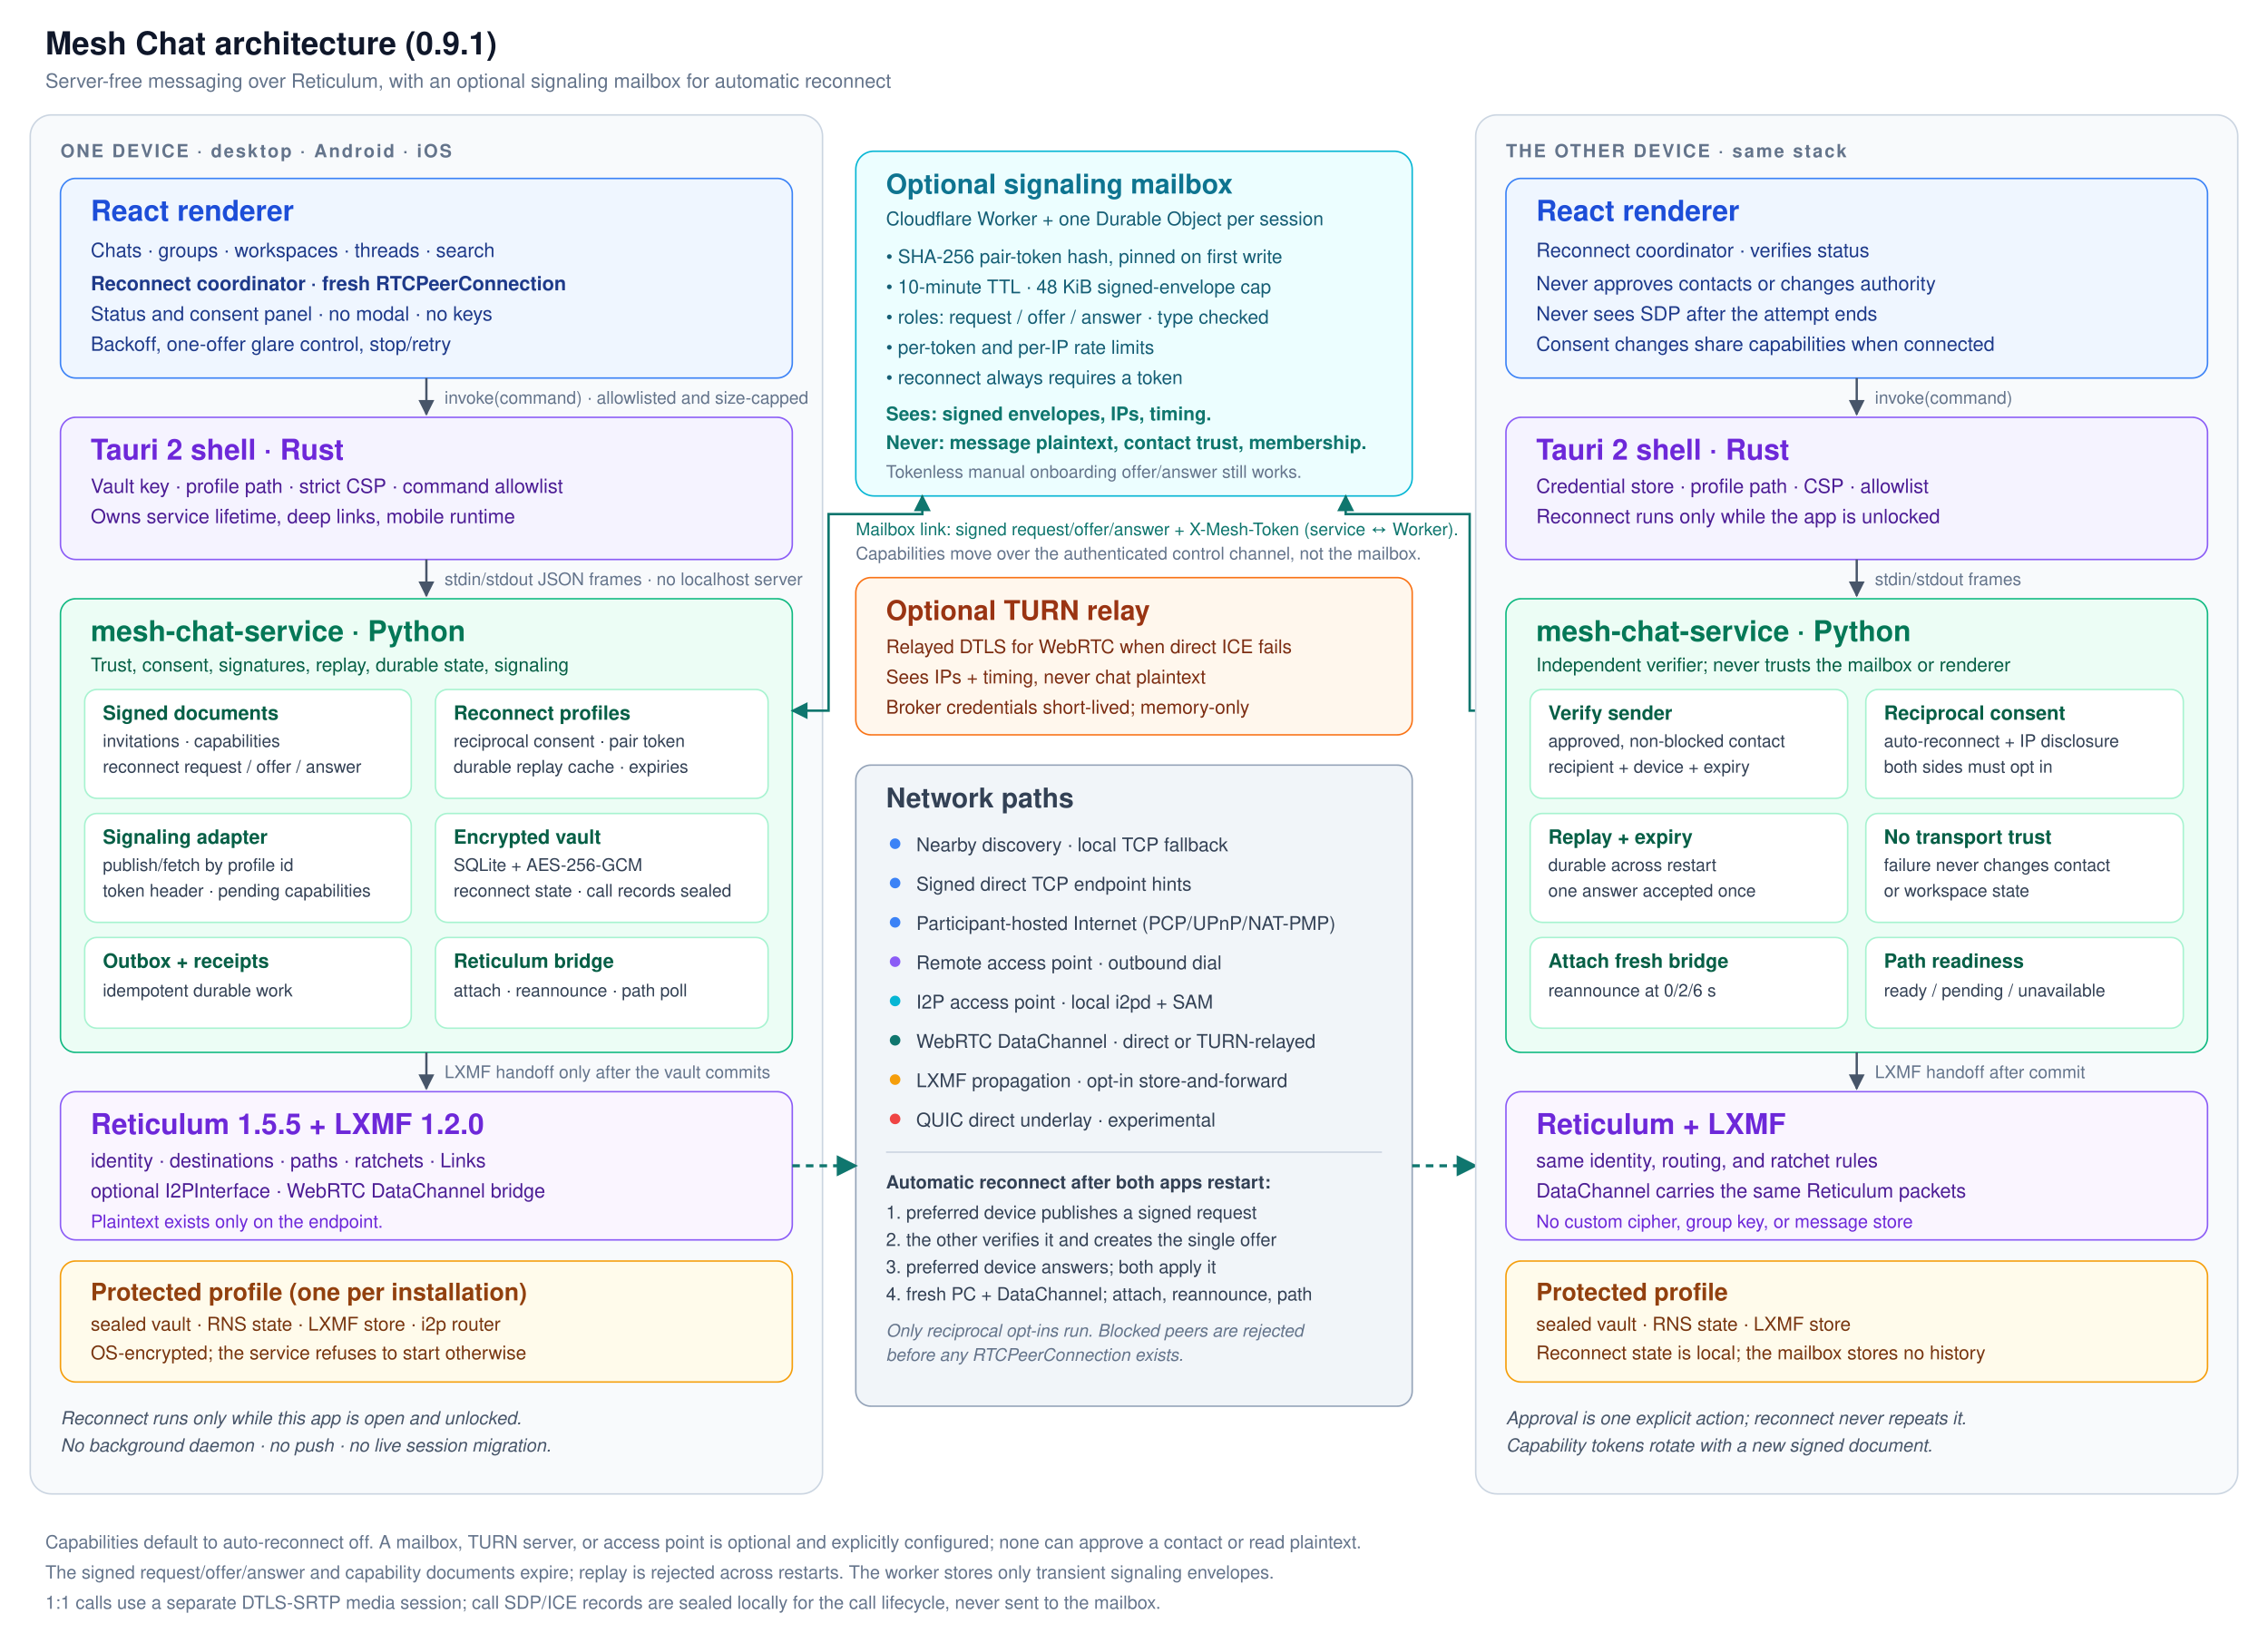
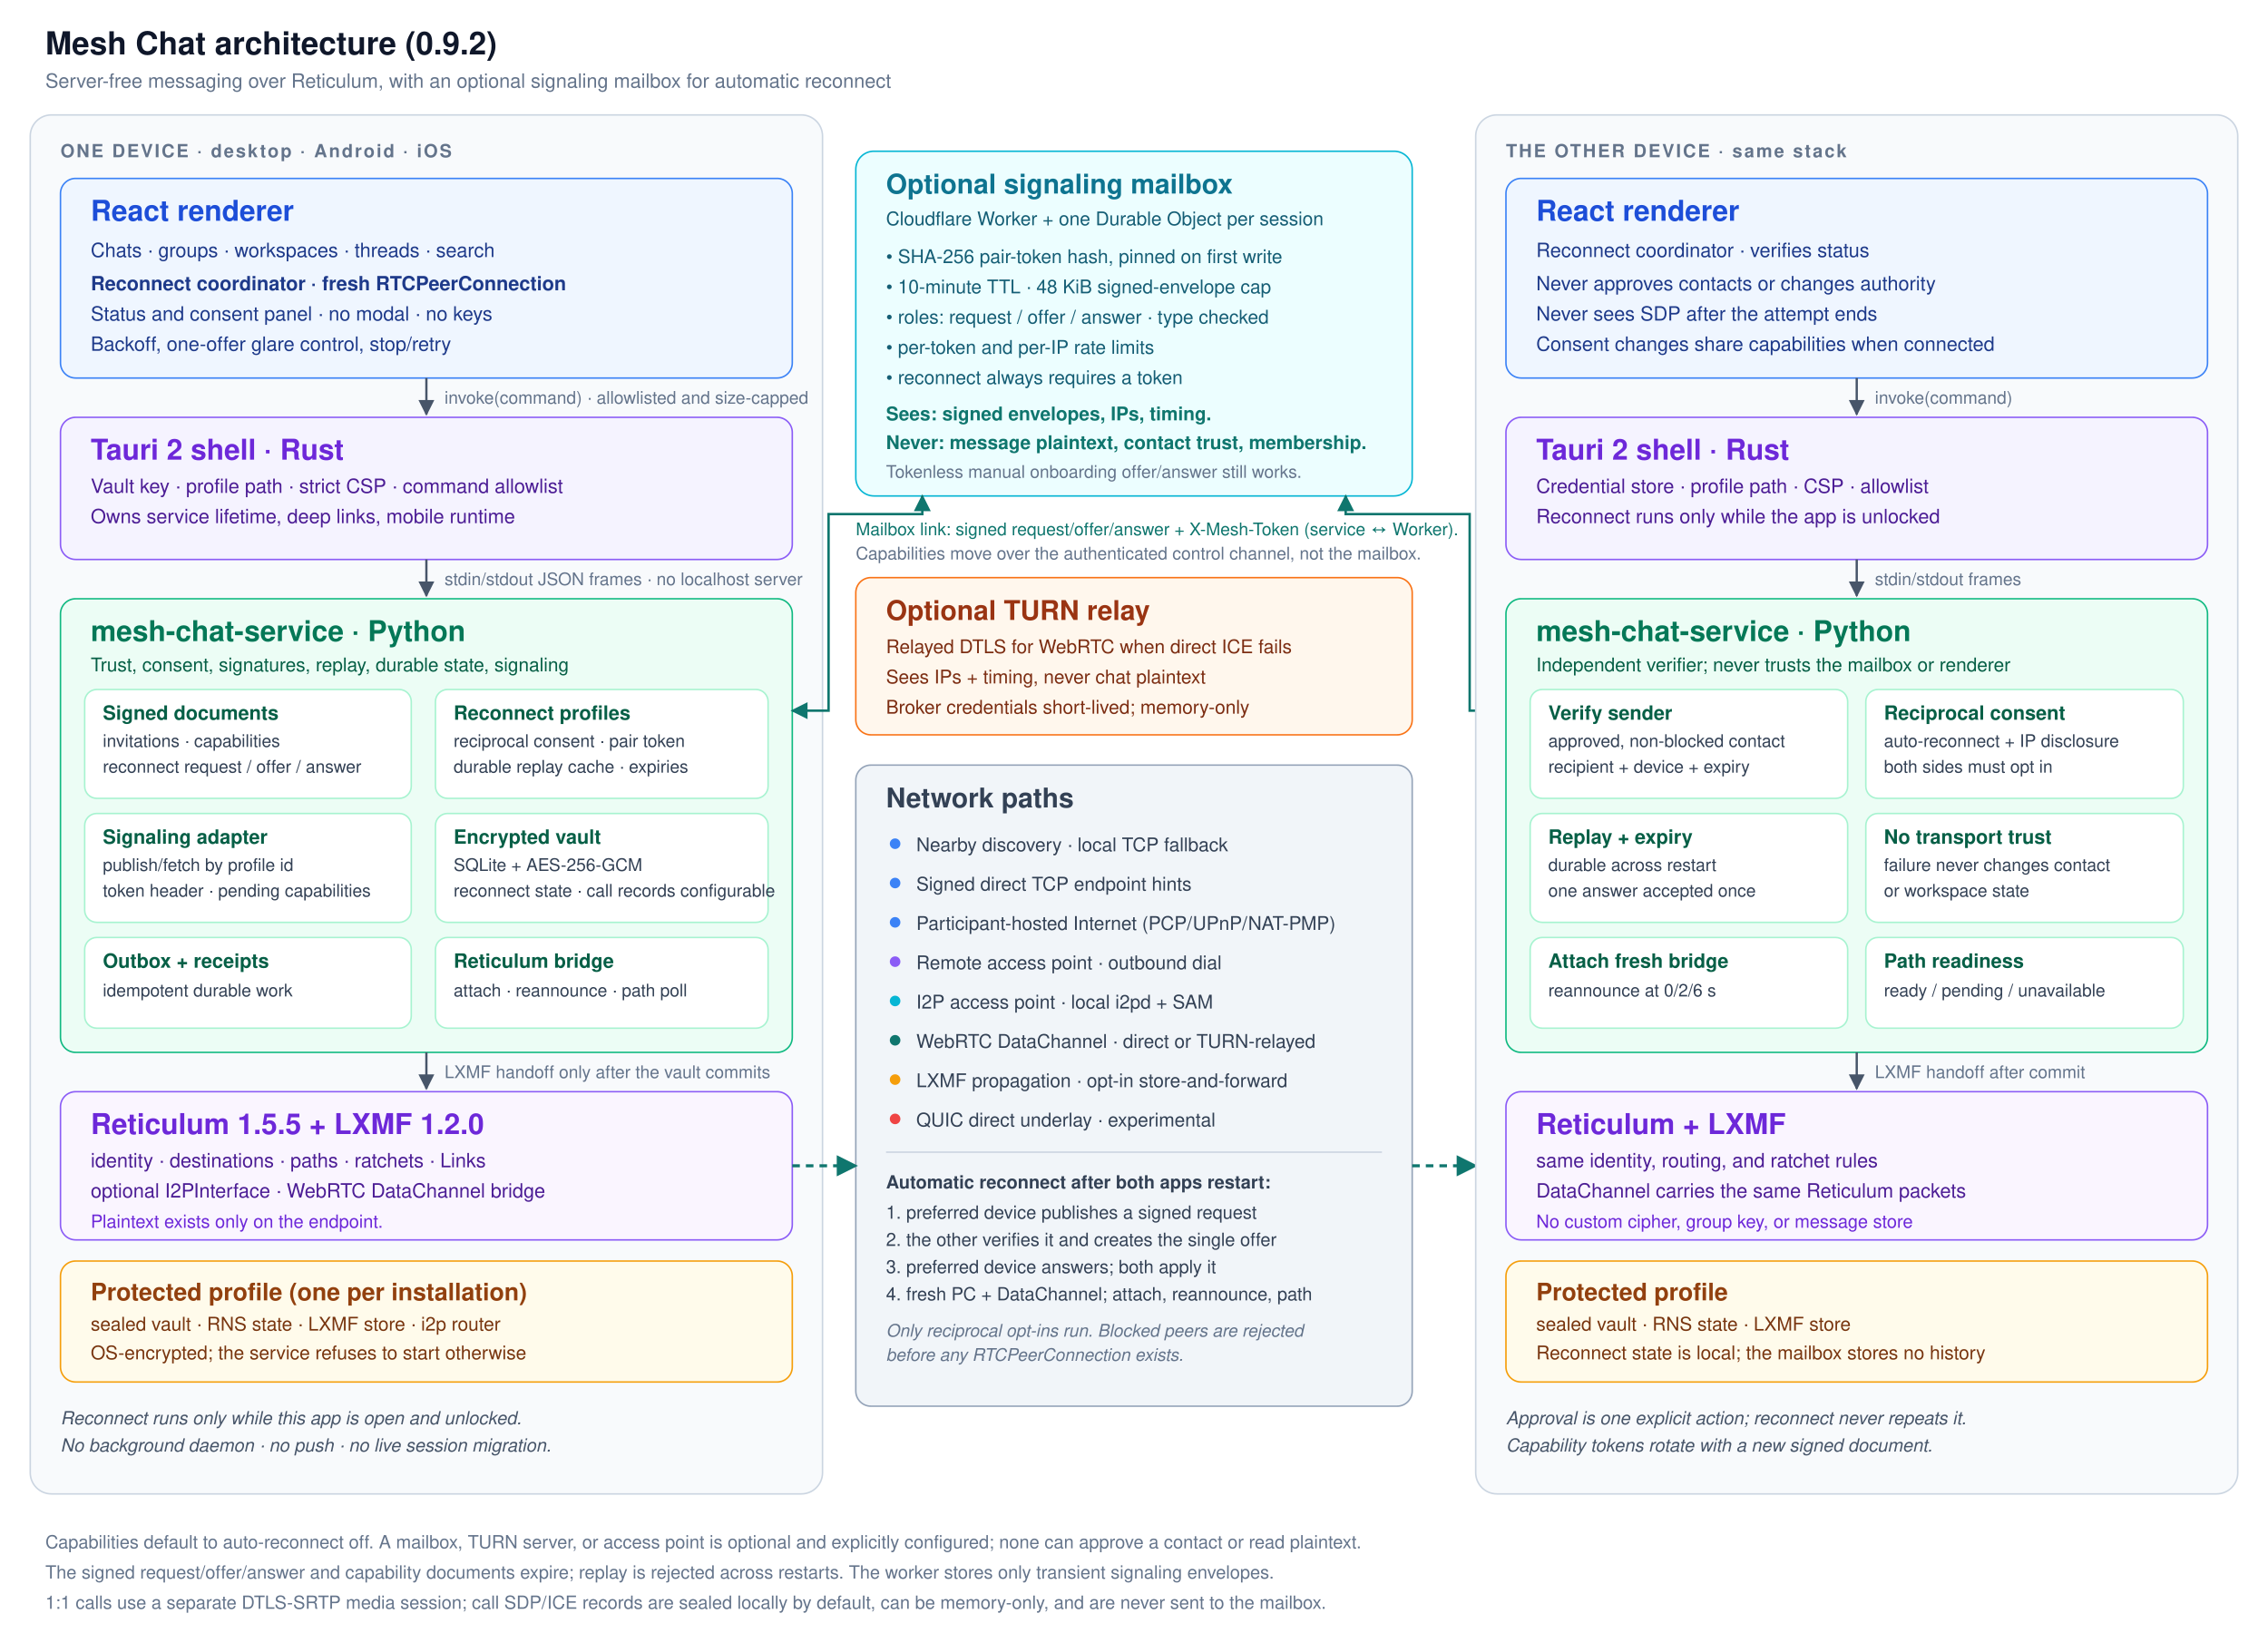
<svg xmlns="http://www.w3.org/2000/svg" width="1500" height="1080" viewBox="0 0 1500 1080" font-family="Segoe UI, Helvetica, Arial, sans-serif">
  <defs>
    <marker id="arrow" viewBox="0 0 10 10" refX="9" refY="5" markerWidth="7" markerHeight="7" orient="auto-start-reverse">
      <path d="M 0 0 L 10 5 L 0 10 z" fill="#475569" />
    </marker>
    <marker id="arrow-teal" viewBox="0 0 10 10" refX="9" refY="5" markerWidth="7" markerHeight="7" orient="auto-start-reverse">
      <path d="M 0 0 L 10 5 L 0 10 z" fill="#0f766e" />
    </marker>
  </defs>
  <rect x="0" y="0" width="1500" height="1080" fill="#ffffff" />
-   <text x="30" y="36" font-size="21" font-weight="700" fill="#0f172a">Mesh Chat architecture (0.9.1)</text>
+   <text x="30" y="36" font-size="21" font-weight="700" fill="#0f172a">Mesh Chat architecture (0.9.2)</text>
  <text x="30" y="58" font-size="13" fill="#64748b">Server-free messaging over Reticulum, with an optional signaling mailbox for automatic reconnect</text>
  <rect x="20" y="76" width="524" height="912" rx="14" fill="#f8fafc" stroke="#cbd5e1" />
  <text x="40" y="104" font-size="12" font-weight="700" letter-spacing="1.2" fill="#64748b">ONE DEVICE · desktop · Android · iOS</text>
  <rect x="40" y="118" width="484" height="132" rx="10" fill="#eff6ff" stroke="#3b82f6" />
  <text x="60" y="146" font-size="19" font-weight="700" fill="#1d4ed8">React renderer</text>
  <text x="60" y="170" font-size="13" fill="#1e3a8a">Chats · groups · workspaces · threads · search</text>
  <text x="60" y="192" font-size="13" font-weight="600" fill="#1e3a8a">Reconnect coordinator · fresh RTCPeerConnection</text>
  <text x="60" y="212" font-size="13" fill="#1e3a8a">Status and consent panel · no modal · no keys</text>
  <text x="60" y="232" font-size="13" fill="#1e3a8a">Backoff, one-offer glare control, stop/retry</text>
  <line x1="282" y1="250" x2="282" y2="274" stroke="#475569" stroke-width="1.5" marker-end="url(#arrow)" />
  <text x="294" y="267" font-size="11.5" fill="#64748b">invoke(command) · allowlisted and size-capped</text>
  <rect x="40" y="276" width="484" height="94" rx="10" fill="#f5f3ff" stroke="#8b5cf6" />
  <text x="60" y="304" font-size="19" font-weight="700" fill="#6d28d9">Tauri 2 shell · Rust</text>
  <text x="60" y="326" font-size="13" fill="#4c1d95">Vault key · profile path · strict CSP · command allowlist</text>
  <text x="60" y="346" font-size="13" fill="#4c1d95">Owns service lifetime, deep links, mobile runtime</text>
  <line x1="282" y1="370" x2="282" y2="394" stroke="#475569" stroke-width="1.5" marker-end="url(#arrow)" />
  <text x="294" y="387" font-size="11.5" fill="#64748b">stdin/stdout JSON frames · no localhost server</text>
  <rect x="40" y="396" width="484" height="300" rx="10" fill="#ecfdf5" stroke="#10b981" />
  <text x="60" y="424" font-size="19" font-weight="700" fill="#047857">mesh-chat-service · Python</text>
  <text x="60" y="444" font-size="12.5" fill="#065f46">Trust, consent, signatures, replay, durable state, signaling</text>
  <rect x="56" y="456" width="216" height="72" rx="8" fill="#ffffff" stroke="#a7f3d0" />
  <text x="68" y="476" font-size="13" font-weight="700" fill="#065f46">Signed documents</text>
  <text x="68" y="494" font-size="11.5" fill="#334155">invitations · capabilities</text>
  <text x="68" y="511" font-size="11.5" fill="#334155">reconnect request / offer / answer</text>
  <rect x="288" y="456" width="220" height="72" rx="8" fill="#ffffff" stroke="#a7f3d0" />
  <text x="300" y="476" font-size="13" font-weight="700" fill="#065f46">Reconnect profiles</text>
  <text x="300" y="494" font-size="11.5" fill="#334155">reciprocal consent · pair token</text>
  <text x="300" y="511" font-size="11.5" fill="#334155">durable replay cache · expiries</text>
  <rect x="56" y="538" width="216" height="72" rx="8" fill="#ffffff" stroke="#a7f3d0" />
  <text x="68" y="558" font-size="13" font-weight="700" fill="#065f46">Signaling adapter</text>
  <text x="68" y="576" font-size="11.5" fill="#334155">publish/fetch by profile id</text>
  <text x="68" y="593" font-size="11.5" fill="#334155">token header · pending capabilities</text>
  <rect x="288" y="538" width="220" height="72" rx="8" fill="#ffffff" stroke="#a7f3d0" />
  <text x="300" y="558" font-size="13" font-weight="700" fill="#065f46">Encrypted vault</text>
  <text x="300" y="576" font-size="11.5" fill="#334155">SQLite + AES-256-GCM</text>
-   <text x="300" y="593" font-size="11.5" fill="#334155">reconnect state · call records sealed</text>
+   <text x="300" y="593" font-size="11.5" fill="#334155">reconnect state · call records configurable</text>
  <rect x="56" y="620" width="216" height="60" rx="8" fill="#ffffff" stroke="#a7f3d0" />
  <text x="68" y="640" font-size="13" font-weight="700" fill="#065f46">Outbox + receipts</text>
  <text x="68" y="659" font-size="11.5" fill="#334155">idempotent durable work</text>
  <rect x="288" y="620" width="220" height="60" rx="8" fill="#ffffff" stroke="#a7f3d0" />
  <text x="300" y="640" font-size="13" font-weight="700" fill="#065f46">Reticulum bridge</text>
  <text x="300" y="659" font-size="11.5" fill="#334155">attach · reannounce · path poll</text>
  <line x1="282" y1="696" x2="282" y2="720" stroke="#475569" stroke-width="1.5" marker-end="url(#arrow)" />
  <text x="294" y="713" font-size="11.5" fill="#64748b">LXMF handoff only after the vault commits</text>
  <rect x="40" y="722" width="484" height="98" rx="10" fill="#faf5ff" stroke="#8b5cf6" />
  <text x="60" y="750" font-size="19" font-weight="700" fill="#6d28d9">Reticulum 1.5.5 + LXMF 1.2.0</text>
  <text x="60" y="772" font-size="13" fill="#4c1d95">identity · destinations · paths · ratchets · Links</text>
  <text x="60" y="792" font-size="13" fill="#4c1d95">optional I2PInterface · WebRTC DataChannel bridge</text>
  <text x="60" y="812" font-size="12" fill="#6d28d9">Plaintext exists only on the endpoint.</text>
  <rect x="40" y="834" width="484" height="80" rx="10" fill="#fffbeb" stroke="#f59e0b" />
  <text x="60" y="860" font-size="16" font-weight="700" fill="#92400e">Protected profile (one per installation)</text>
  <text x="60" y="880" font-size="12.5" fill="#78350f">sealed vault · RNS state · LXMF store · i2p router</text>
  <text x="60" y="899" font-size="12.5" fill="#78350f">OS-encrypted; the service refuses to start otherwise</text>
  <text x="40" y="942" font-size="12" font-style="italic" fill="#475569">Reconnect runs only while this app is open and unlocked.</text>
  <text x="40" y="960" font-size="12" font-style="italic" fill="#475569">No background daemon · no push · no live session migration.</text>
  <rect x="566" y="100" width="368" height="228" rx="12" fill="#ecfeff" stroke="#06b6d4" />
  <text x="586" y="128" font-size="18" font-weight="700" fill="#0e7490">Optional signaling mailbox</text>
  <text x="586" y="149" font-size="12.5" fill="#155e75">Cloudflare Worker + one Durable Object per session</text>
  <text x="586" y="174" font-size="12.5" fill="#155e75">• SHA-256 pair-token hash, pinned on first write</text>
  <text x="586" y="194" font-size="12.5" fill="#155e75">• 10-minute TTL · 48 KiB signed-envelope cap</text>
  <text x="586" y="214" font-size="12.5" fill="#155e75">• roles: request / offer / answer · type checked</text>
  <text x="586" y="234" font-size="12.5" fill="#155e75">• per-token and per-IP rate limits</text>
  <text x="586" y="254" font-size="12.5" fill="#155e75">• reconnect always requires a token</text>
  <text x="586" y="278" font-size="12.5" font-weight="700" fill="#0f766e">Sees: signed envelopes, IPs, timing.</text>
  <text x="586" y="297" font-size="12.5" font-weight="700" fill="#0f766e">Never: message plaintext, contact trust, membership.</text>
  <text x="586" y="316" font-size="11.5" fill="#64748b">Tokenless manual onboarding offer/answer still works.</text>
  <path d="M 524 470 L 548 470 L 548 340 L 610 340 L 610 328" fill="none" stroke="#0f766e" stroke-width="1.6" marker-start="url(#arrow-teal)" marker-end="url(#arrow-teal)" />
  <path d="M 996 470 L 972 470 L 972 340 L 890 340 L 890 328" fill="none" stroke="#0f766e" stroke-width="1.6" marker-start="url(#arrow-teal)" marker-end="url(#arrow-teal)" />
  <text x="566" y="354" font-size="11.5" fill="#0f766e">Mailbox link: signed request/offer/answer + X-Mesh-Token (service ↔ Worker).</text>
  <text x="566" y="370" font-size="11.5" fill="#64748b">Capabilities move over the authenticated control channel, not the mailbox.</text>
  <rect x="566" y="382" width="368" height="104" rx="10" fill="#fff7ed" stroke="#f97316" />
  <text x="586" y="410" font-size="18" font-weight="700" fill="#9a3412">Optional TURN relay</text>
  <text x="586" y="432" font-size="12.5" fill="#7c2d12">Relayed DTLS for WebRTC when direct ICE fails</text>
  <text x="586" y="452" font-size="12.5" fill="#7c2d12">Sees IPs + timing, never chat plaintext</text>
  <text x="586" y="472" font-size="12.5" fill="#7c2d12">Broker credentials short-lived; memory-only</text>
  <rect x="566" y="506" width="368" height="424" rx="10" fill="#f1f5f9" stroke="#94a3b8" />
  <text x="586" y="534" font-size="18" font-weight="700" fill="#334155">Network paths</text>
  <circle cx="592" cy="558" r="3.5" fill="#3b82f6" />
  <text x="606" y="563" font-size="12.5" fill="#334155">Nearby discovery · local TCP fallback</text>
  <circle cx="592" cy="584" r="3.5" fill="#3b82f6" />
  <text x="606" y="589" font-size="12.5" fill="#334155">Signed direct TCP endpoint hints</text>
  <circle cx="592" cy="610" r="3.5" fill="#3b82f6" />
  <text x="606" y="615" font-size="12.5" fill="#334155">Participant-hosted Internet (PCP/UPnP/NAT-PMP)</text>
  <circle cx="592" cy="636" r="3.5" fill="#8b5cf6" />
  <text x="606" y="641" font-size="12.5" fill="#334155">Remote access point · outbound dial</text>
  <circle cx="592" cy="662" r="3.5" fill="#06b6d4" />
  <text x="606" y="667" font-size="12.5" fill="#334155">I2P access point · local i2pd + SAM</text>
  <circle cx="592" cy="688" r="3.5" fill="#0f766e" />
  <text x="606" y="693" font-size="12.5" fill="#334155">WebRTC DataChannel · direct or TURN-relayed</text>
  <circle cx="592" cy="714" r="3.5" fill="#f59e0b" />
  <text x="606" y="719" font-size="12.5" fill="#334155">LXMF propagation · opt-in store-and-forward</text>
  <circle cx="592" cy="740" r="3.5" fill="#ef4444" />
  <text x="606" y="745" font-size="12.5" fill="#334155">QUIC direct underlay · experimental</text>
  <line x1="586" y1="762" x2="914" y2="762" stroke="#cbd5e1" />
  <text x="586" y="786" font-size="12" font-weight="700" fill="#334155">Automatic reconnect after both apps restart:</text>
  <text x="586" y="806" font-size="12" fill="#334155">1. preferred device publishes a signed request</text>
  <text x="586" y="824" font-size="12" fill="#334155">2. the other verifies it and creates the single offer</text>
  <text x="586" y="842" font-size="12" fill="#334155">3. preferred device answers; both apply it</text>
  <text x="586" y="860" font-size="12" fill="#334155">4. fresh PC + DataChannel; attach, reannounce, path</text>
  <text x="586" y="884" font-size="11.5" font-style="italic" fill="#64748b">Only reciprocal opt-ins run. Blocked peers are rejected</text>
  <text x="586" y="900" font-size="11.5" font-style="italic" fill="#64748b">before any RTCPeerConnection exists.</text>
  <line x1="524" y1="771" x2="566" y2="771" stroke="#0f766e" stroke-width="2" stroke-dasharray="5 4" marker-end="url(#arrow-teal)" />
  <line x1="934" y1="771" x2="976" y2="771" stroke="#0f766e" stroke-width="2" stroke-dasharray="5 4" marker-end="url(#arrow-teal)" />
  <rect x="976" y="76" width="504" height="912" rx="14" fill="#f8fafc" stroke="#cbd5e1" />
  <text x="996" y="104" font-size="12" font-weight="700" letter-spacing="1.2" fill="#64748b">THE OTHER DEVICE · same stack</text>
  <rect x="996" y="118" width="464" height="132" rx="10" fill="#eff6ff" stroke="#3b82f6" />
  <text x="1016" y="146" font-size="19" font-weight="700" fill="#1d4ed8">React renderer</text>
  <text x="1016" y="170" font-size="13" fill="#1e3a8a">Reconnect coordinator · verifies status</text>
  <text x="1016" y="192" font-size="13" fill="#1e3a8a">Never approves contacts or changes authority</text>
  <text x="1016" y="212" font-size="13" fill="#1e3a8a">Never sees SDP after the attempt ends</text>
  <text x="1016" y="232" font-size="13" fill="#1e3a8a">Consent changes share capabilities when connected</text>
  <line x1="1228" y1="250" x2="1228" y2="274" stroke="#475569" stroke-width="1.5" marker-end="url(#arrow)" />
  <text x="1240" y="267" font-size="11.5" fill="#64748b">invoke(command)</text>
  <rect x="996" y="276" width="464" height="94" rx="10" fill="#f5f3ff" stroke="#8b5cf6" />
  <text x="1016" y="304" font-size="19" font-weight="700" fill="#6d28d9">Tauri 2 shell · Rust</text>
  <text x="1016" y="326" font-size="13" fill="#4c1d95">Credential store · profile path · CSP · allowlist</text>
  <text x="1016" y="346" font-size="13" fill="#4c1d95">Reconnect runs only while the app is unlocked</text>
  <line x1="1228" y1="370" x2="1228" y2="394" stroke="#475569" stroke-width="1.5" marker-end="url(#arrow)" />
  <text x="1240" y="387" font-size="11.5" fill="#64748b">stdin/stdout frames</text>
  <rect x="996" y="396" width="464" height="300" rx="10" fill="#ecfdf5" stroke="#10b981" />
  <text x="1016" y="424" font-size="19" font-weight="700" fill="#047857">mesh-chat-service · Python</text>
  <text x="1016" y="444" font-size="12.5" fill="#065f46">Independent verifier; never trusts the mailbox or renderer</text>
  <rect x="1012" y="456" width="210" height="72" rx="8" fill="#ffffff" stroke="#a7f3d0" />
  <text x="1024" y="476" font-size="13" font-weight="700" fill="#065f46">Verify sender</text>
  <text x="1024" y="494" font-size="11.5" fill="#334155">approved, non-blocked contact</text>
  <text x="1024" y="511" font-size="11.5" fill="#334155">recipient + device + expiry</text>
  <rect x="1234" y="456" width="210" height="72" rx="8" fill="#ffffff" stroke="#a7f3d0" />
  <text x="1246" y="476" font-size="13" font-weight="700" fill="#065f46">Reciprocal consent</text>
  <text x="1246" y="494" font-size="11.5" fill="#334155">auto-reconnect + IP disclosure</text>
  <text x="1246" y="511" font-size="11.5" fill="#334155">both sides must opt in</text>
  <rect x="1012" y="538" width="210" height="72" rx="8" fill="#ffffff" stroke="#a7f3d0" />
  <text x="1024" y="558" font-size="13" font-weight="700" fill="#065f46">Replay + expiry</text>
  <text x="1024" y="576" font-size="11.5" fill="#334155">durable across restart</text>
  <text x="1024" y="593" font-size="11.5" fill="#334155">one answer accepted once</text>
  <rect x="1234" y="538" width="210" height="72" rx="8" fill="#ffffff" stroke="#a7f3d0" />
  <text x="1246" y="558" font-size="13" font-weight="700" fill="#065f46">No transport trust</text>
  <text x="1246" y="576" font-size="11.5" fill="#334155">failure never changes contact</text>
  <text x="1246" y="593" font-size="11.5" fill="#334155">or workspace state</text>
  <rect x="1012" y="620" width="210" height="60" rx="8" fill="#ffffff" stroke="#a7f3d0" />
  <text x="1024" y="640" font-size="13" font-weight="700" fill="#065f46">Attach fresh bridge</text>
  <text x="1024" y="659" font-size="11.5" fill="#334155">reannounce at 0/2/6 s</text>
  <rect x="1234" y="620" width="210" height="60" rx="8" fill="#ffffff" stroke="#a7f3d0" />
  <text x="1246" y="640" font-size="13" font-weight="700" fill="#065f46">Path readiness</text>
  <text x="1246" y="659" font-size="11.5" fill="#334155">ready / pending / unavailable</text>
  <line x1="1228" y1="696" x2="1228" y2="720" stroke="#475569" stroke-width="1.5" marker-end="url(#arrow)" />
  <text x="1240" y="713" font-size="11.5" fill="#64748b">LXMF handoff after commit</text>
  <rect x="996" y="722" width="464" height="98" rx="10" fill="#faf5ff" stroke="#8b5cf6" />
  <text x="1016" y="750" font-size="19" font-weight="700" fill="#6d28d9">Reticulum + LXMF</text>
  <text x="1016" y="772" font-size="13" fill="#4c1d95">same identity, routing, and ratchet rules</text>
  <text x="1016" y="792" font-size="13" fill="#4c1d95">DataChannel carries the same Reticulum packets</text>
  <text x="1016" y="812" font-size="12" fill="#6d28d9">No custom cipher, group key, or message store</text>
  <rect x="996" y="834" width="464" height="80" rx="10" fill="#fffbeb" stroke="#f59e0b" />
  <text x="1016" y="860" font-size="16" font-weight="700" fill="#92400e">Protected profile</text>
  <text x="1016" y="880" font-size="12.5" fill="#78350f">sealed vault · RNS state · LXMF store</text>
  <text x="1016" y="899" font-size="12.5" fill="#78350f">Reconnect state is local; the mailbox stores no history</text>
  <text x="996" y="942" font-size="12" font-style="italic" fill="#475569">Approval is one explicit action; reconnect never repeats it.</text>
  <text x="996" y="960" font-size="12" font-style="italic" fill="#475569">Capability tokens rotate with a new signed document.</text>
  <text x="30" y="1024" font-size="12" fill="#64748b">Capabilities default to auto-reconnect off. A mailbox, TURN server, or access point is optional and explicitly configured; none can approve a contact or read plaintext.</text>
  <text x="30" y="1044" font-size="12" fill="#64748b">The signed request/offer/answer and capability documents expire; replay is rejected across restarts. The worker stores only transient signaling envelopes.</text>
-   <text x="30" y="1064" font-size="12" fill="#64748b">1:1 calls use a separate DTLS-SRTP media session; call SDP/ICE records are sealed locally for the call lifecycle, never sent to the mailbox.</text>
+   <text x="30" y="1064" font-size="12" fill="#64748b">1:1 calls use a separate DTLS-SRTP media session; call SDP/ICE records are sealed locally by default, can be memory-only, and are never sent to the mailbox.</text>
</svg>
